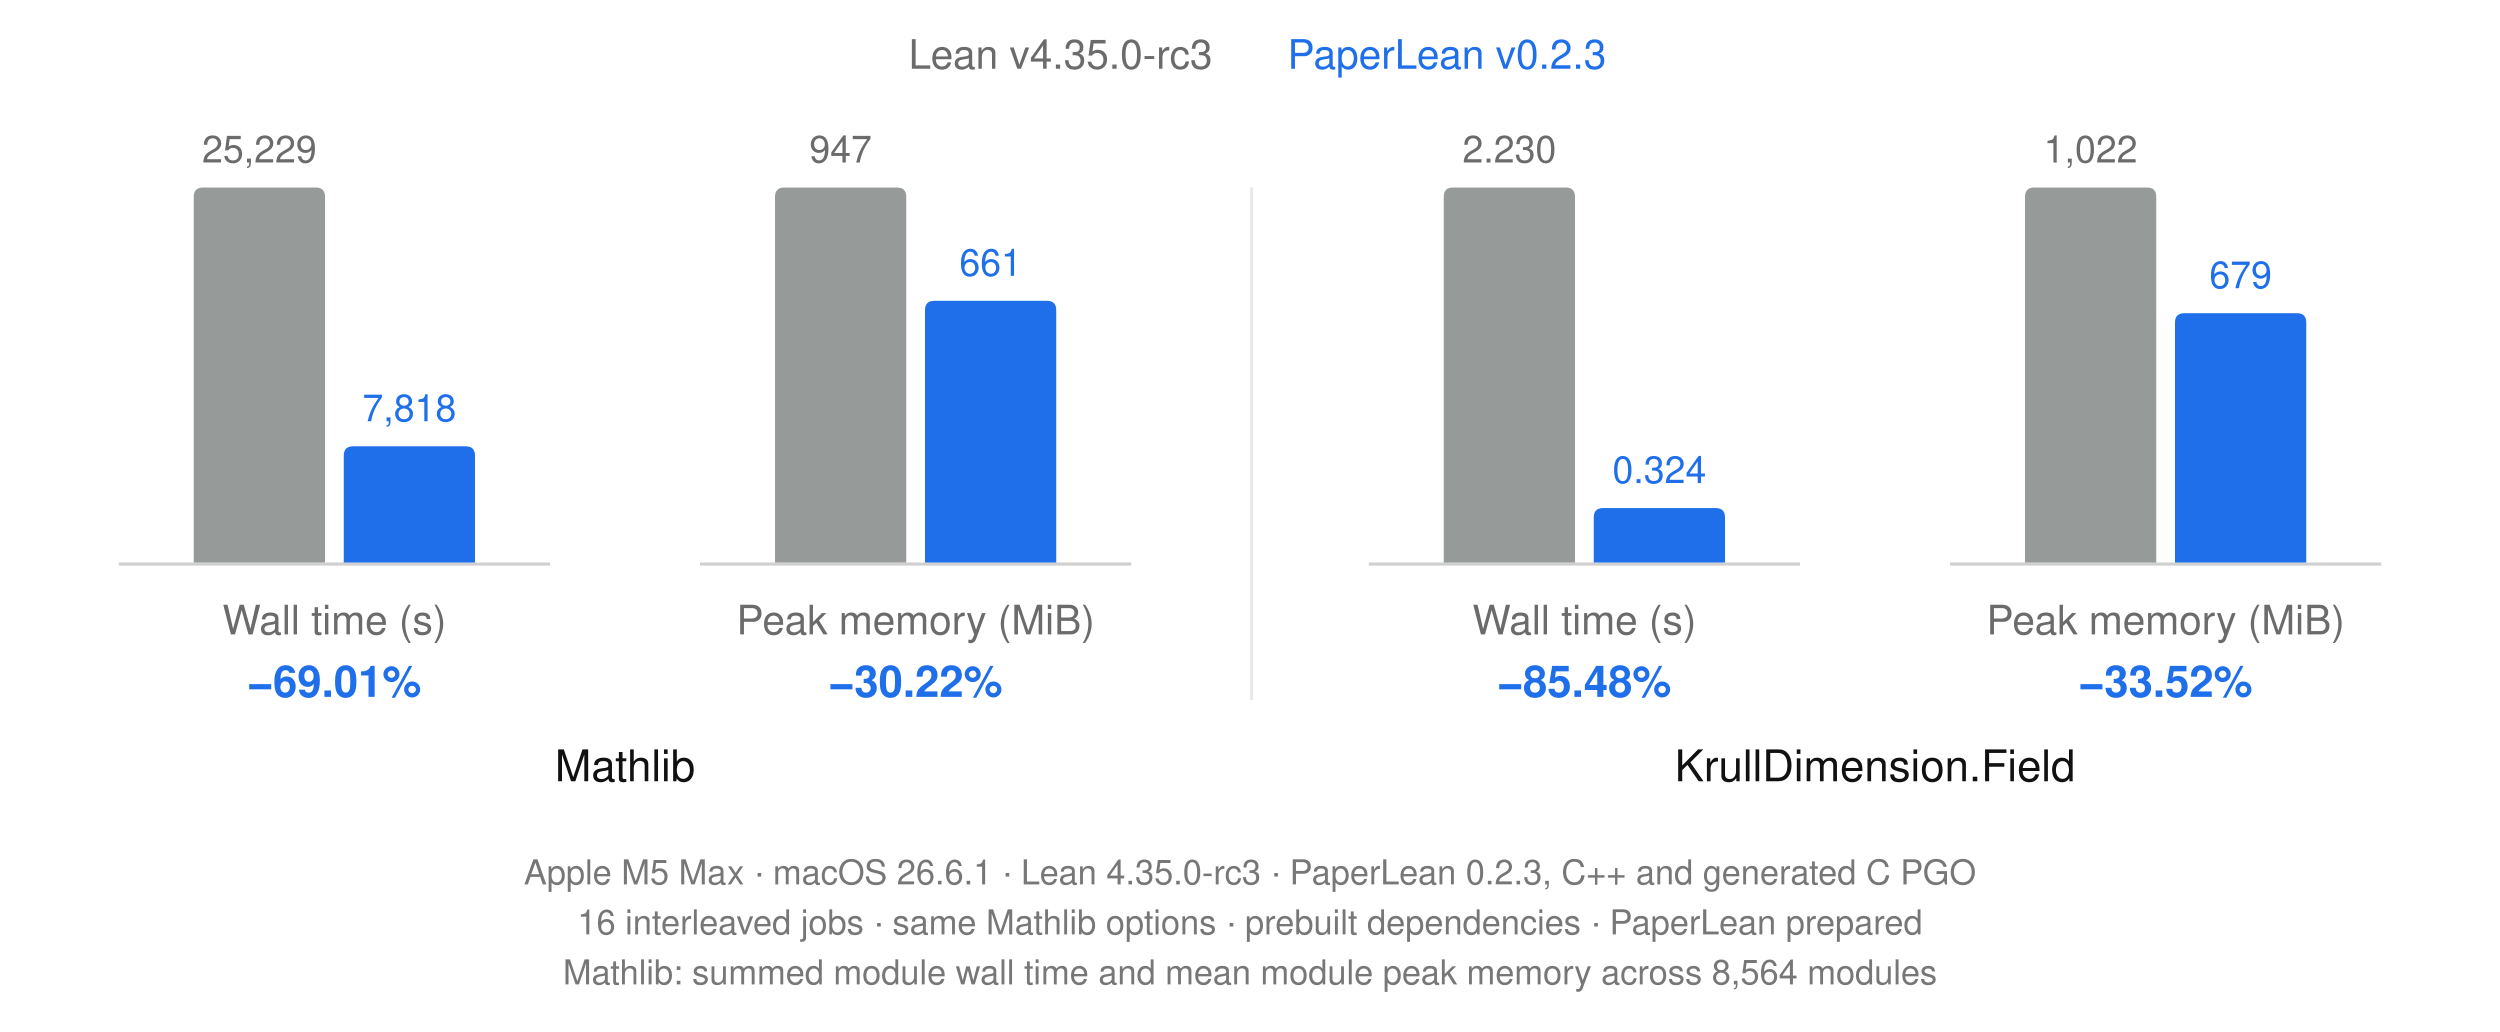
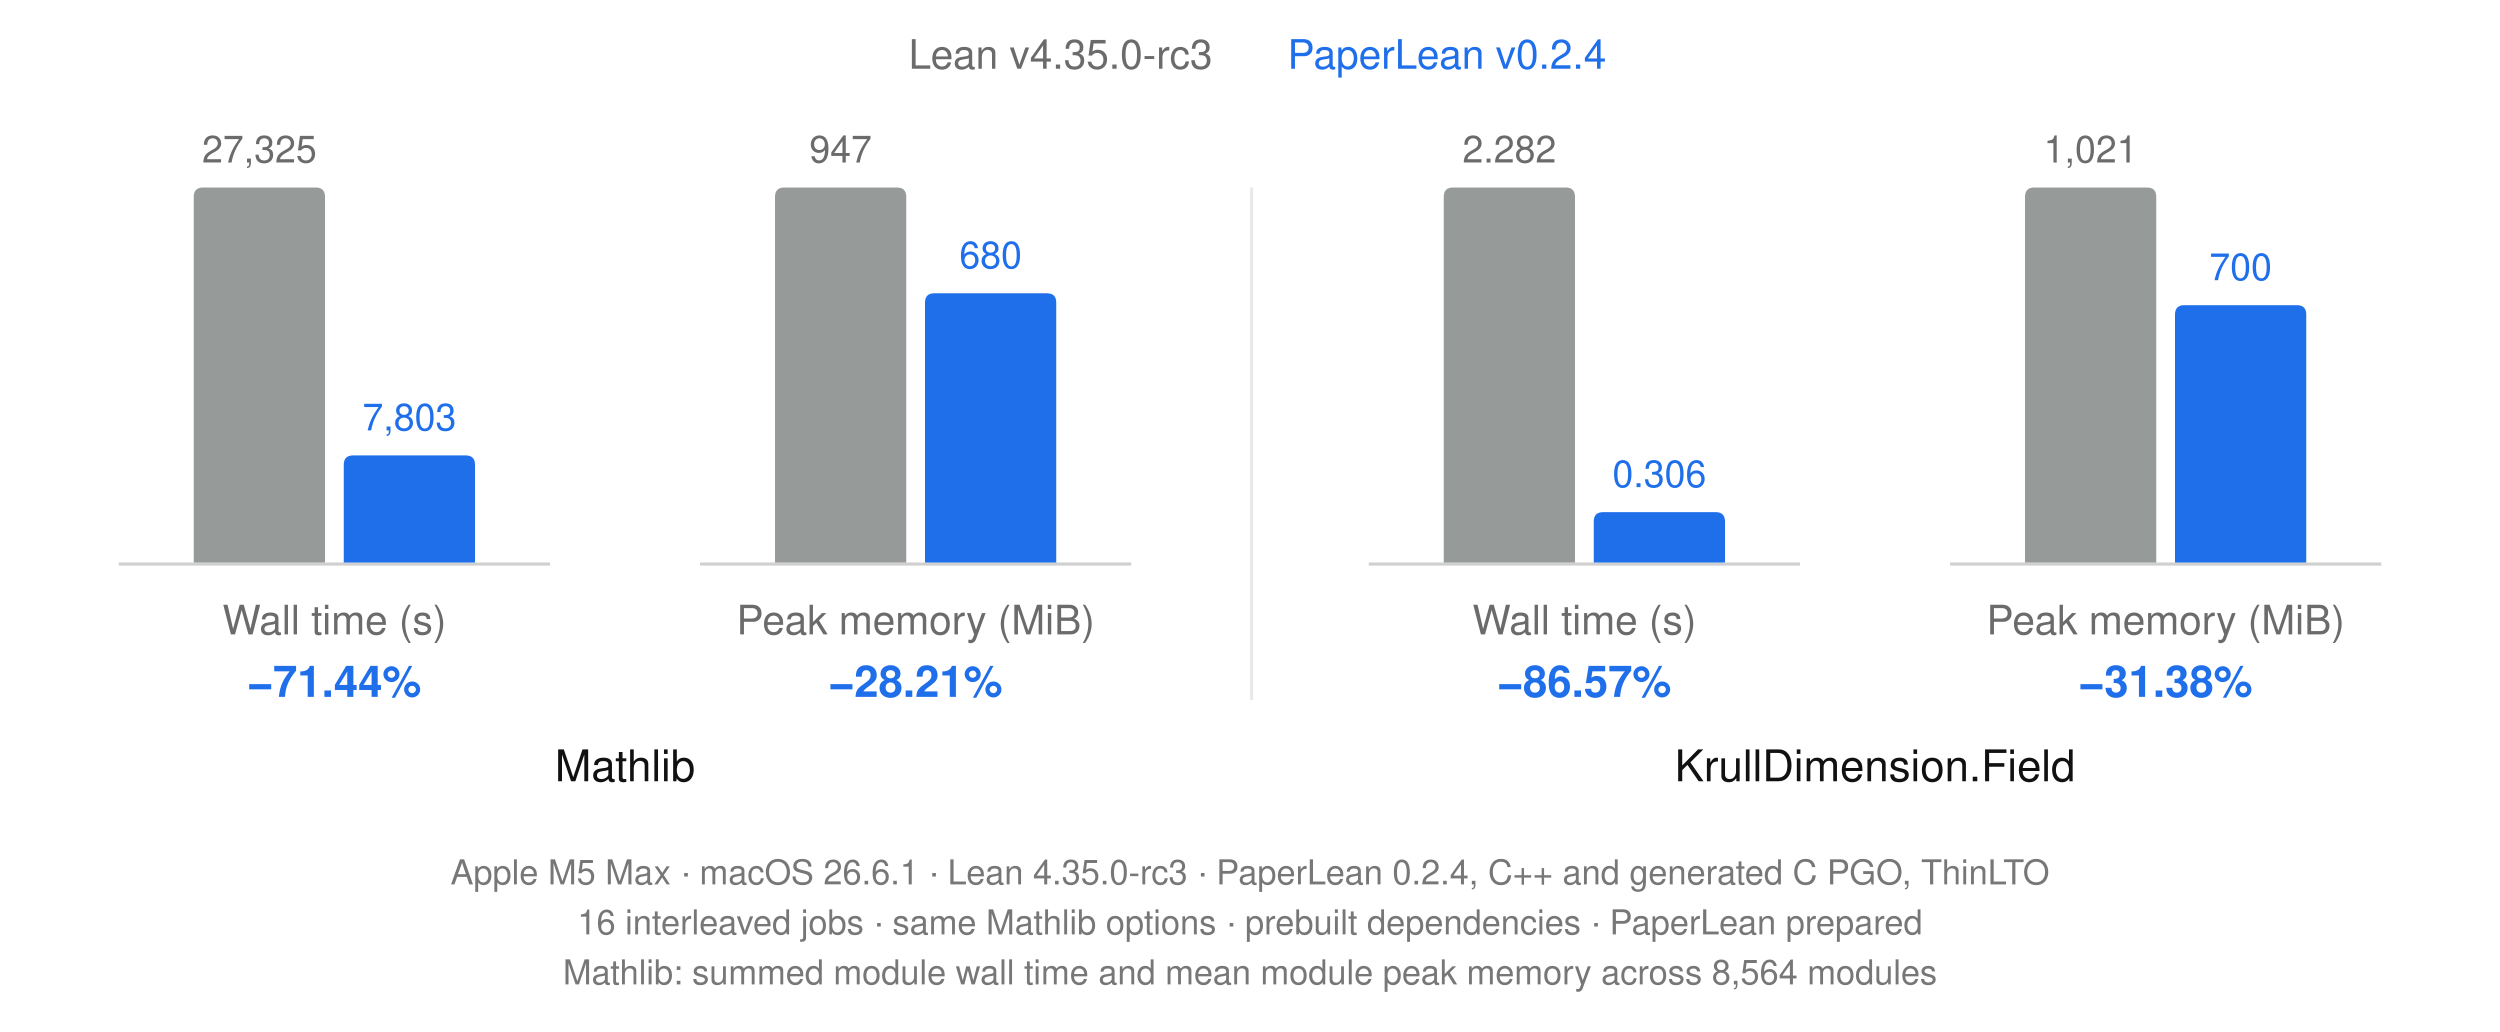
<svg xmlns="http://www.w3.org/2000/svg" width="800" height="330" viewBox="0 0 800 330" font-family="Helvetica, Arial, sans-serif" role="img" aria-labelledby="title desc">
  <style>.t{fill:#111111}.m{fill:#6b6b6b}.l{fill:#969A98}.p{fill:#1f6feb} .bar{fill:#1f6feb}.ax{stroke:#d0d0d0}.sep{stroke:#e9e9e9}
@media (prefers-color-scheme:dark){.t{fill:#e6e6e6}.m{fill:#9a9a9a}.l{fill:#707875}.p{fill:#4493f8} .bar{fill:#4493f8}.ax{stroke:#3a3a3a}.sep{stroke:#282828}}.caption{fill:#777777}@media (prefers-color-scheme:dark){.caption{fill:#92999f}}</style>
  <text class="m" x="388" y="22" font-size="13" text-anchor="end">Lean v4.35.0-rc3</text>
-   <text class="p" x="412" y="22" font-size="13" text-anchor="start">PaperLean v0.2.3</text>
+   <text class="p" x="412" y="22" font-size="13" text-anchor="start">PaperLean v0.2.4</text>
  <line class="sep" x1="400.5" y1="60" x2="400.5" y2="224" />
  <line class="ax" x1="38" y1="180.5" x2="176" y2="180.5" />
  <path class="l" d="M62 180V63.000q0 -3.000 3.000 -3.000h36.000q3.000 0 3.000 3.000V180Z" />
-   <text class="m" x="83" y="52.000" font-size="12" text-anchor="middle">25,229</text>
-   <path class="bar" d="M110 180V145.813q0 -3.000 3.000 -3.000h36.000q3.000 0 3.000 3.000V180Z" />
-   <text class="p" x="131" y="134.813" font-size="12" text-anchor="middle">7,818</text>
+   <text class="m" x="83" y="52.000" font-size="12" text-anchor="middle">27,325</text>
+   <path class="bar" d="M110 180V148.731q0 -3.000 3.000 -3.000h36.000q3.000 0 3.000 3.000V180Z" />
+   <text class="p" x="131" y="137.731" font-size="12" text-anchor="middle">7,803</text>
  <text class="m" x="107" y="203" font-size="13" text-anchor="middle">Wall time (s)</text>
-   <text class="p" x="107" y="223" font-size="14" text-anchor="middle" font-weight="bold">−69.01%</text>
+   <text class="p" x="107" y="223" font-size="14" text-anchor="middle" font-weight="bold">−71.44%</text>
  <line class="ax" x1="224" y1="180.5" x2="362" y2="180.5" />
  <path class="l" d="M248 180V63.000q0 -3.000 3.000 -3.000h36.000q3.000 0 3.000 3.000V180Z" />
  <text class="m" x="269" y="52.000" font-size="12" text-anchor="middle">947</text>
-   <path class="bar" d="M296 180V99.263q0 -3.000 3.000 -3.000h36.000q3.000 0 3.000 3.000V180Z" />
-   <text class="p" x="317" y="88.263" font-size="12" text-anchor="middle">661</text>
+   <path class="bar" d="M296 180V96.847q0 -3.000 3.000 -3.000h36.000q3.000 0 3.000 3.000V180Z" />
+   <text class="p" x="317" y="85.847" font-size="12" text-anchor="middle">680</text>
  <text class="m" x="293" y="203" font-size="13" text-anchor="middle">Peak memory (MiB)</text>
-   <text class="p" x="293" y="223" font-size="14" text-anchor="middle" font-weight="bold">−30.22%</text>
+   <text class="p" x="293" y="223" font-size="14" text-anchor="middle" font-weight="bold">−28.21%</text>
  <text class="t" x="200" y="250" font-size="14" text-anchor="middle">Mathlib</text>
  <line class="ax" x1="438" y1="180.5" x2="576" y2="180.5" />
  <path class="l" d="M462 180V63.000q0 -3.000 3.000 -3.000h36.000q3.000 0 3.000 3.000V180Z" />
-   <text class="m" x="483" y="52.000" font-size="12" text-anchor="middle">2.230</text>
-   <path class="bar" d="M510 180V165.577q0 -3.000 3.000 -3.000h36.000q3.000 0 3.000 3.000V180Z" />
-   <text class="p" x="531" y="154.577" font-size="12" text-anchor="middle">0.324</text>
+   <text class="m" x="483" y="52.000" font-size="12" text-anchor="middle">2.282</text>
+   <path class="bar" d="M510 180V166.886q0 -3.000 3.000 -3.000h36.000q3.000 0 3.000 3.000V180Z" />
+   <text class="p" x="531" y="155.886" font-size="12" text-anchor="middle">0.306</text>
  <text class="m" x="507" y="203" font-size="13" text-anchor="middle">Wall time (s)</text>
-   <text class="p" x="507" y="223" font-size="14" text-anchor="middle" font-weight="bold">−85.48%</text>
+   <text class="p" x="507" y="223" font-size="14" text-anchor="middle" font-weight="bold">−86.57%</text>
  <line class="ax" x1="624" y1="180.5" x2="762" y2="180.5" />
  <path class="l" d="M648 180V63.000q0 -3.000 3.000 -3.000h36.000q3.000 0 3.000 3.000V180Z" />
-   <text class="m" x="669" y="52.000" font-size="12" text-anchor="middle">1,022</text>
-   <path class="bar" d="M696 180V103.221q0 -3.000 3.000 -3.000h36.000q3.000 0 3.000 3.000V180Z" />
-   <text class="p" x="717" y="92.221" font-size="12" text-anchor="middle">679</text>
+   <text class="m" x="669" y="52.000" font-size="12" text-anchor="middle">1,021</text>
+   <path class="bar" d="M696 180V100.655q0 -3.000 3.000 -3.000h36.000q3.000 0 3.000 3.000V180Z" />
+   <text class="p" x="717" y="89.655" font-size="12" text-anchor="middle">700</text>
  <text class="m" x="693" y="203" font-size="13" text-anchor="middle">Peak memory (MiB)</text>
-   <text class="p" x="693" y="223" font-size="14" text-anchor="middle" font-weight="bold">−33.52%</text>
+   <text class="p" x="693" y="223" font-size="14" text-anchor="middle" font-weight="bold">−31.38%</text>
  <text class="t" x="600" y="250" font-size="14" text-anchor="middle">KrullDimension.Field</text>
-   <text class="caption" x="400" y="283" font-size="11" text-anchor="middle">Apple M5 Max · macOS 26.6.1 · Lean 4.35.0-rc3 · PaperLean 0.2.3, C++ and generated C PGO</text>
+   <text class="caption" x="400" y="283" font-size="11" text-anchor="middle">Apple M5 Max · macOS 26.6.1 · Lean 4.35.0-rc3 · PaperLean 0.2.4, C++ and generated C PGO, ThinLTO</text>
  <text class="caption" x="400" y="299" font-size="11" text-anchor="middle">16 interleaved jobs · same Mathlib options · prebuilt dependencies · PaperLean prepared</text>
  <text class="caption" x="400" y="315" font-size="11" text-anchor="middle">Mathlib: summed module wall time and mean module peak memory across 8,564 modules</text>
</svg>
